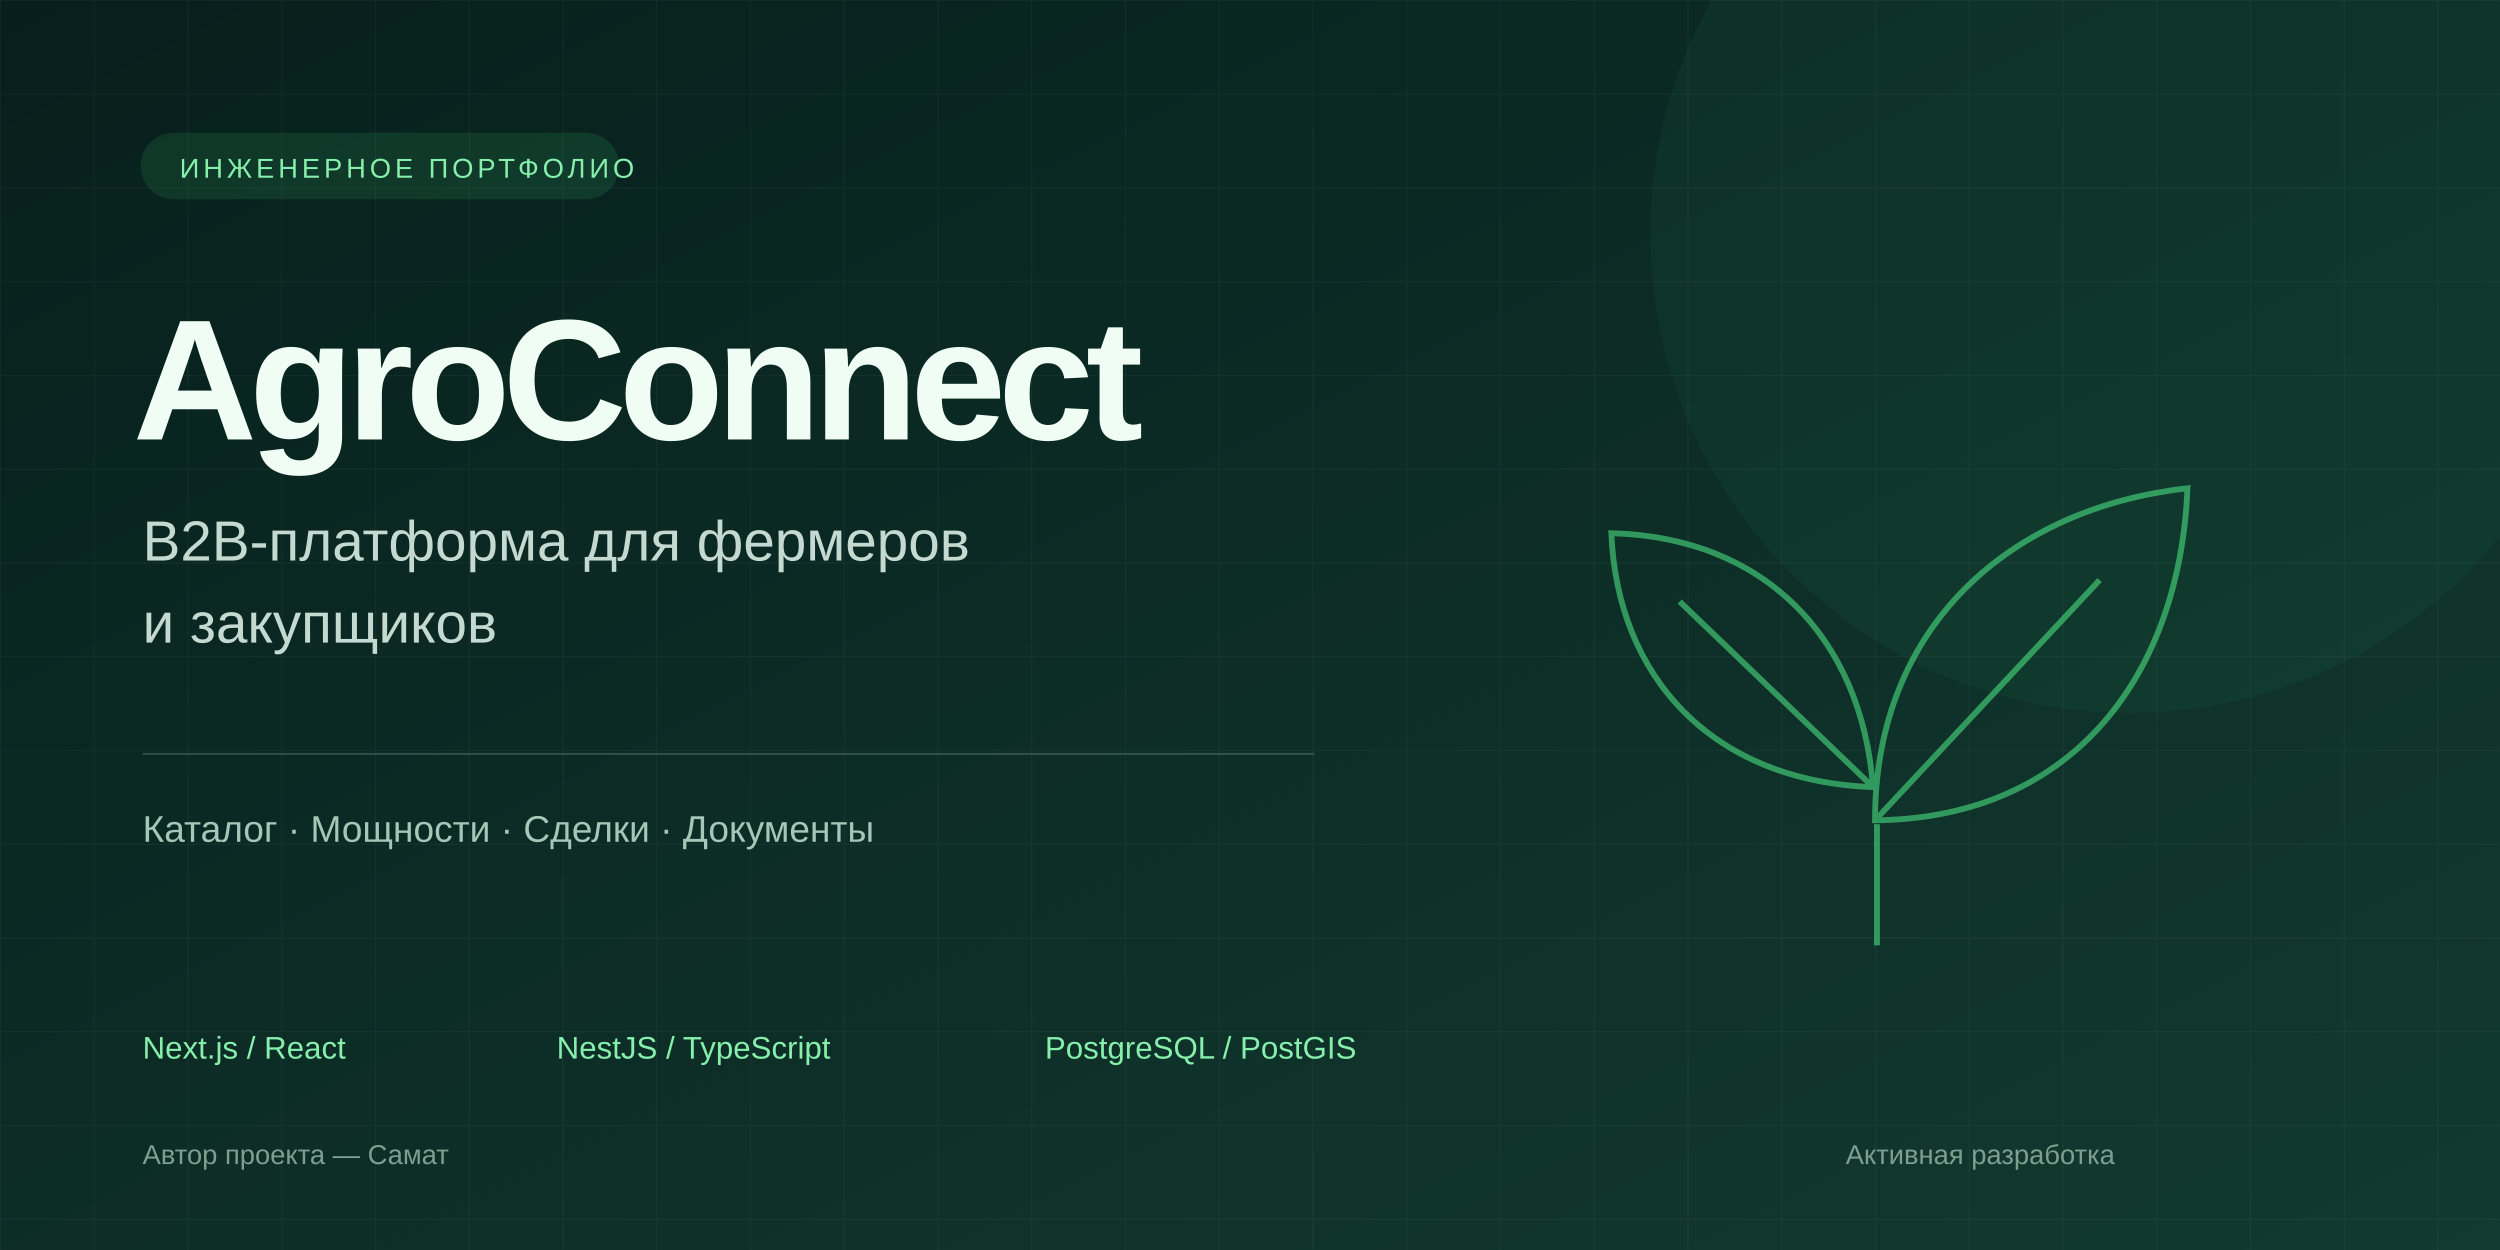
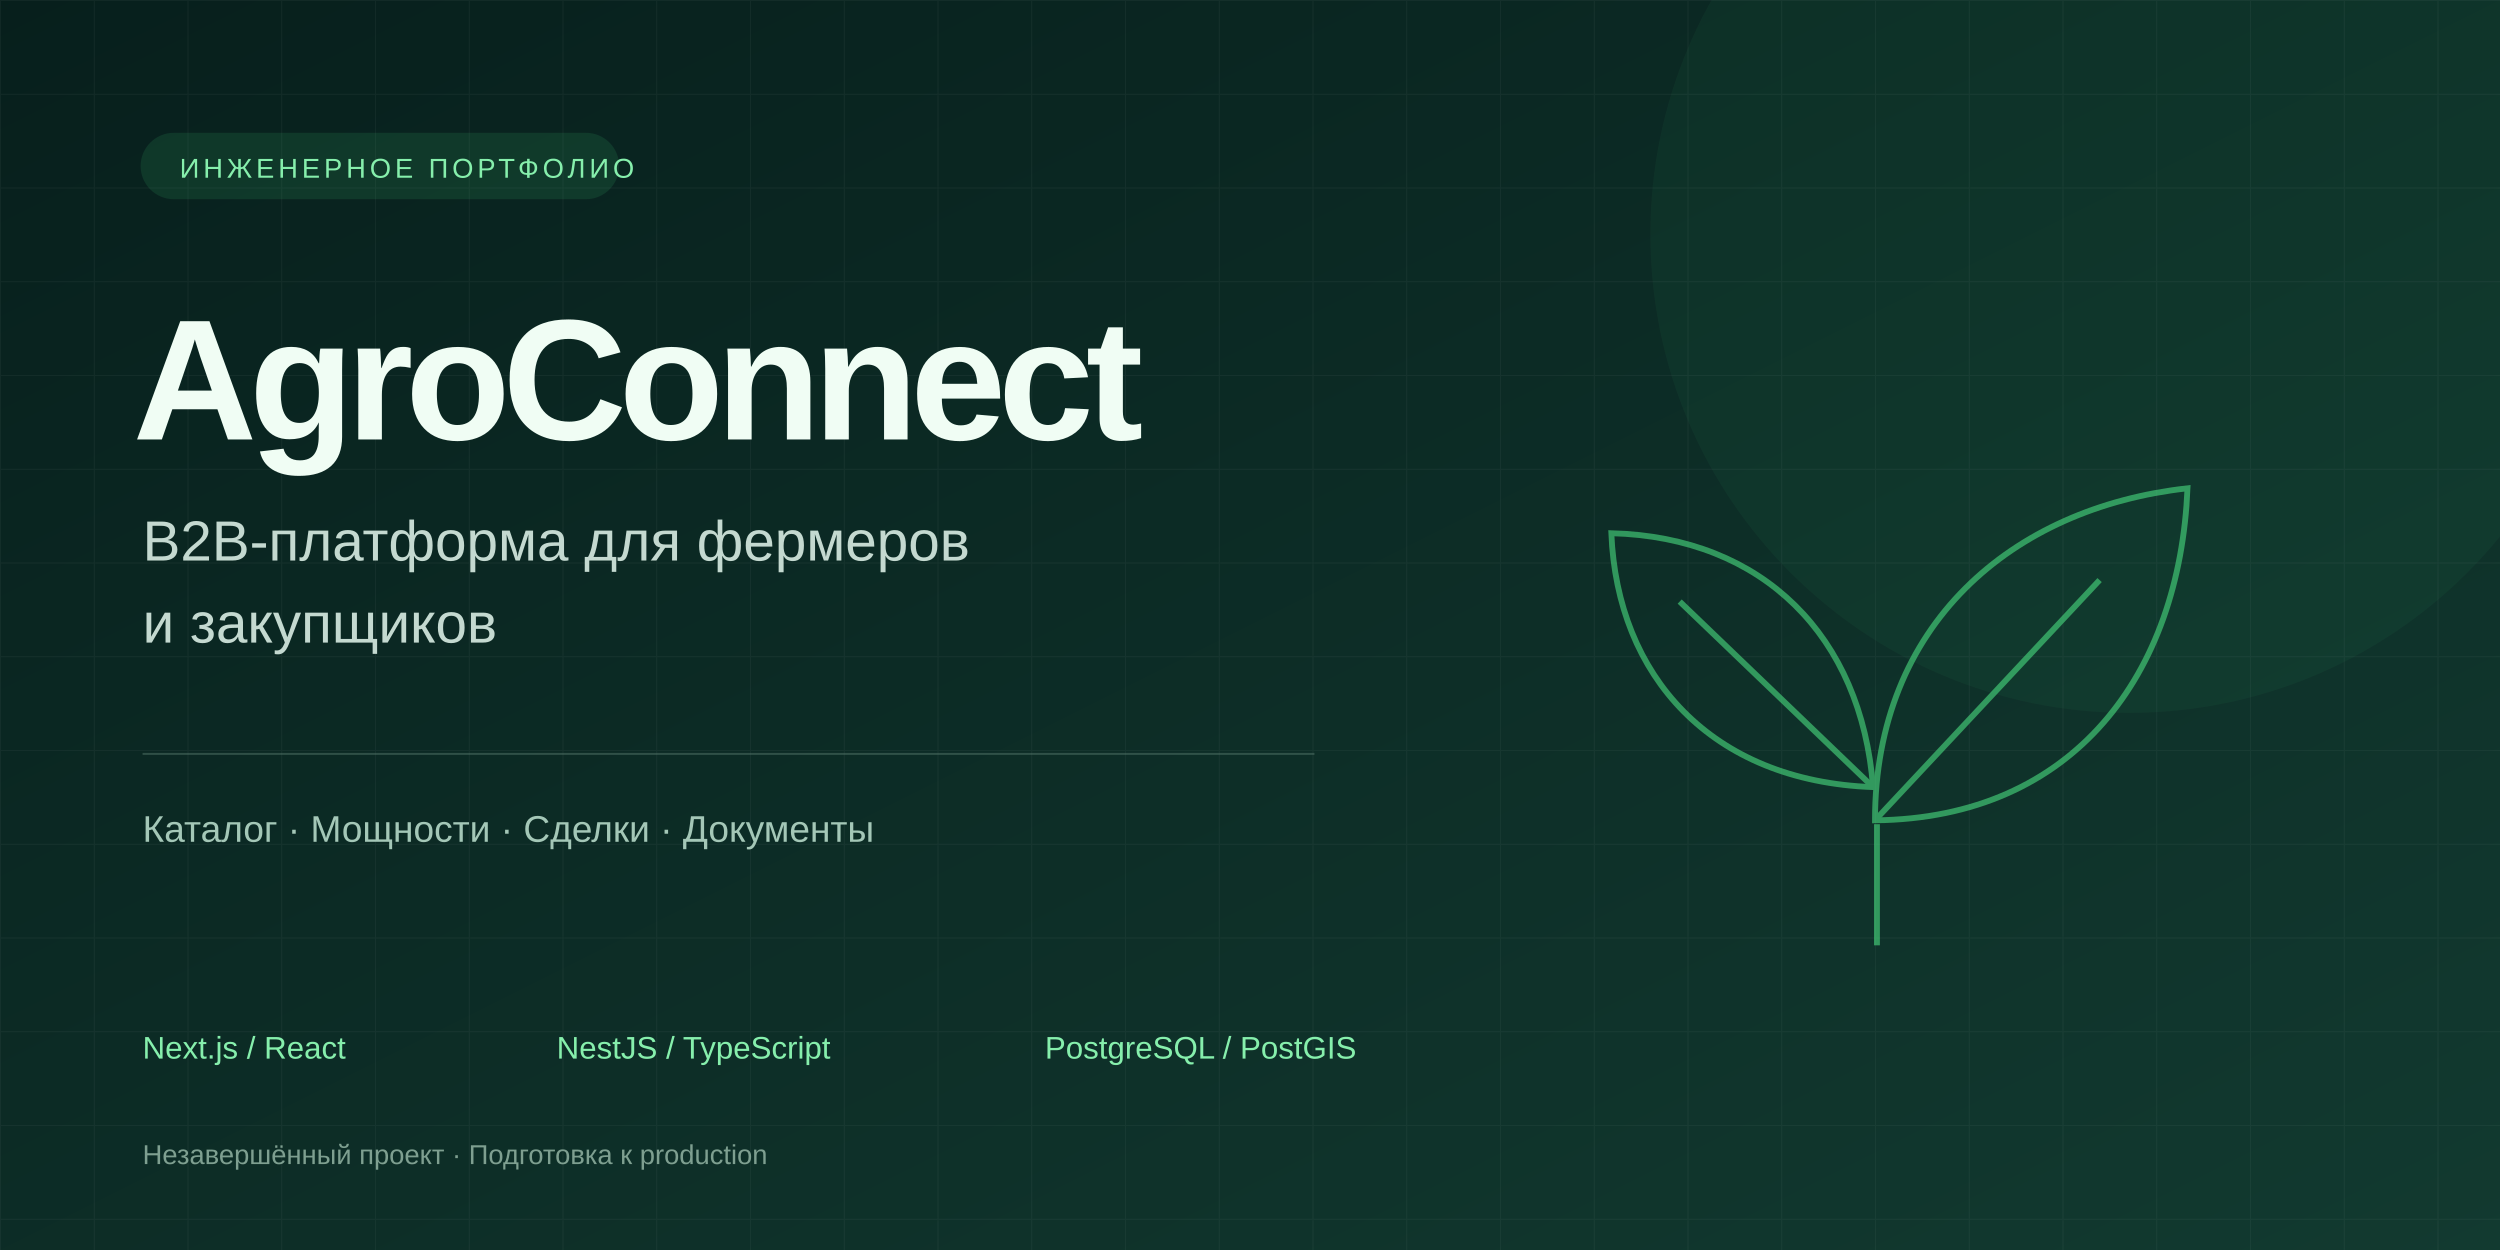
<svg xmlns="http://www.w3.org/2000/svg" width="1280" height="640" viewBox="0 0 1280 640">
  <defs>
    <linearGradient id="bg" x2="1" y2="1">
      <stop stop-color="#071f1c" />
      <stop offset="1" stop-color="#123a30" />
    </linearGradient>
    <pattern id="grid" width="48" height="48" patternUnits="userSpaceOnUse">
      <path d="M48 0H0V48" fill="none" stroke="#ffffff" stroke-opacity=".04" />
    </pattern>
  </defs>
  <rect width="1280" height="640" fill="url(#bg)" />
  <rect width="1280" height="640" fill="url(#grid)" />
  <circle cx="1090" cy="120" r="245" fill="#4ade80" opacity=".05" />
  <g fill="none" stroke="#4ade80" stroke-width="3" opacity=".6">
    <path d="M960 420c0-100 70-160 160-170-4 95-58 169-160 170Z" />
    <path d="m960 420 115-123M961 422v62" />
    <path d="M959 403c-83-3-131-57-134-130 78 2 128 53 134 130Z" />
    <path d="m959 403-99-95" />
  </g>
  <rect x="72" y="68" width="245" height="34" rx="17" fill="#4ade80" fill-opacity=".12" />
  <text x="92" y="91" fill="#86efac" font-family="Arial,sans-serif" font-size="14" letter-spacing="2">ИНЖЕНЕРНОЕ ПОРТФОЛИО</text>
  <text x="68" y="225" fill="#f0fdf4" font-family="Arial,sans-serif" font-size="88" font-weight="700" letter-spacing="-4">AgroConnect</text>
  <text x="73" y="287" fill="#c4d9d0" font-family="Arial,sans-serif" font-size="29">B2B-платформа для фермеров</text>
  <text x="73" y="329" fill="#c4d9d0" font-family="Arial,sans-serif" font-size="29">и закупщиков</text>
  <path d="M73 386h600" stroke="#55776a" stroke-opacity=".5" />
  <text x="73" y="431" fill="#a4c7b7" font-family="Arial,sans-serif" font-size="19">Каталог · Мощности · Сделки · Документы</text>
  <text x="73" y="542" fill="#86efac" font-family="Arial,sans-serif" font-size="16">Next.js / React</text>
  <text x="285" y="542" fill="#86efac" font-family="Arial,sans-serif" font-size="16">NestJS / TypeScript</text>
  <text x="535" y="542" fill="#86efac" font-family="Arial,sans-serif" font-size="16">PostgreSQL / PostGIS</text>
-   <text x="73" y="596" fill="#7e9f90" font-family="Arial,sans-serif" font-size="14">Автор проекта — Самат</text>
-   <text x="945" y="596" fill="#7e9f90" font-family="Arial,sans-serif" font-size="14">Активная разработка</text>
+   <text x="73" y="596" fill="#7e9f90" font-family="Arial,sans-serif" font-size="14">Незавершённый проект · Подготовка к production</text>
</svg>
